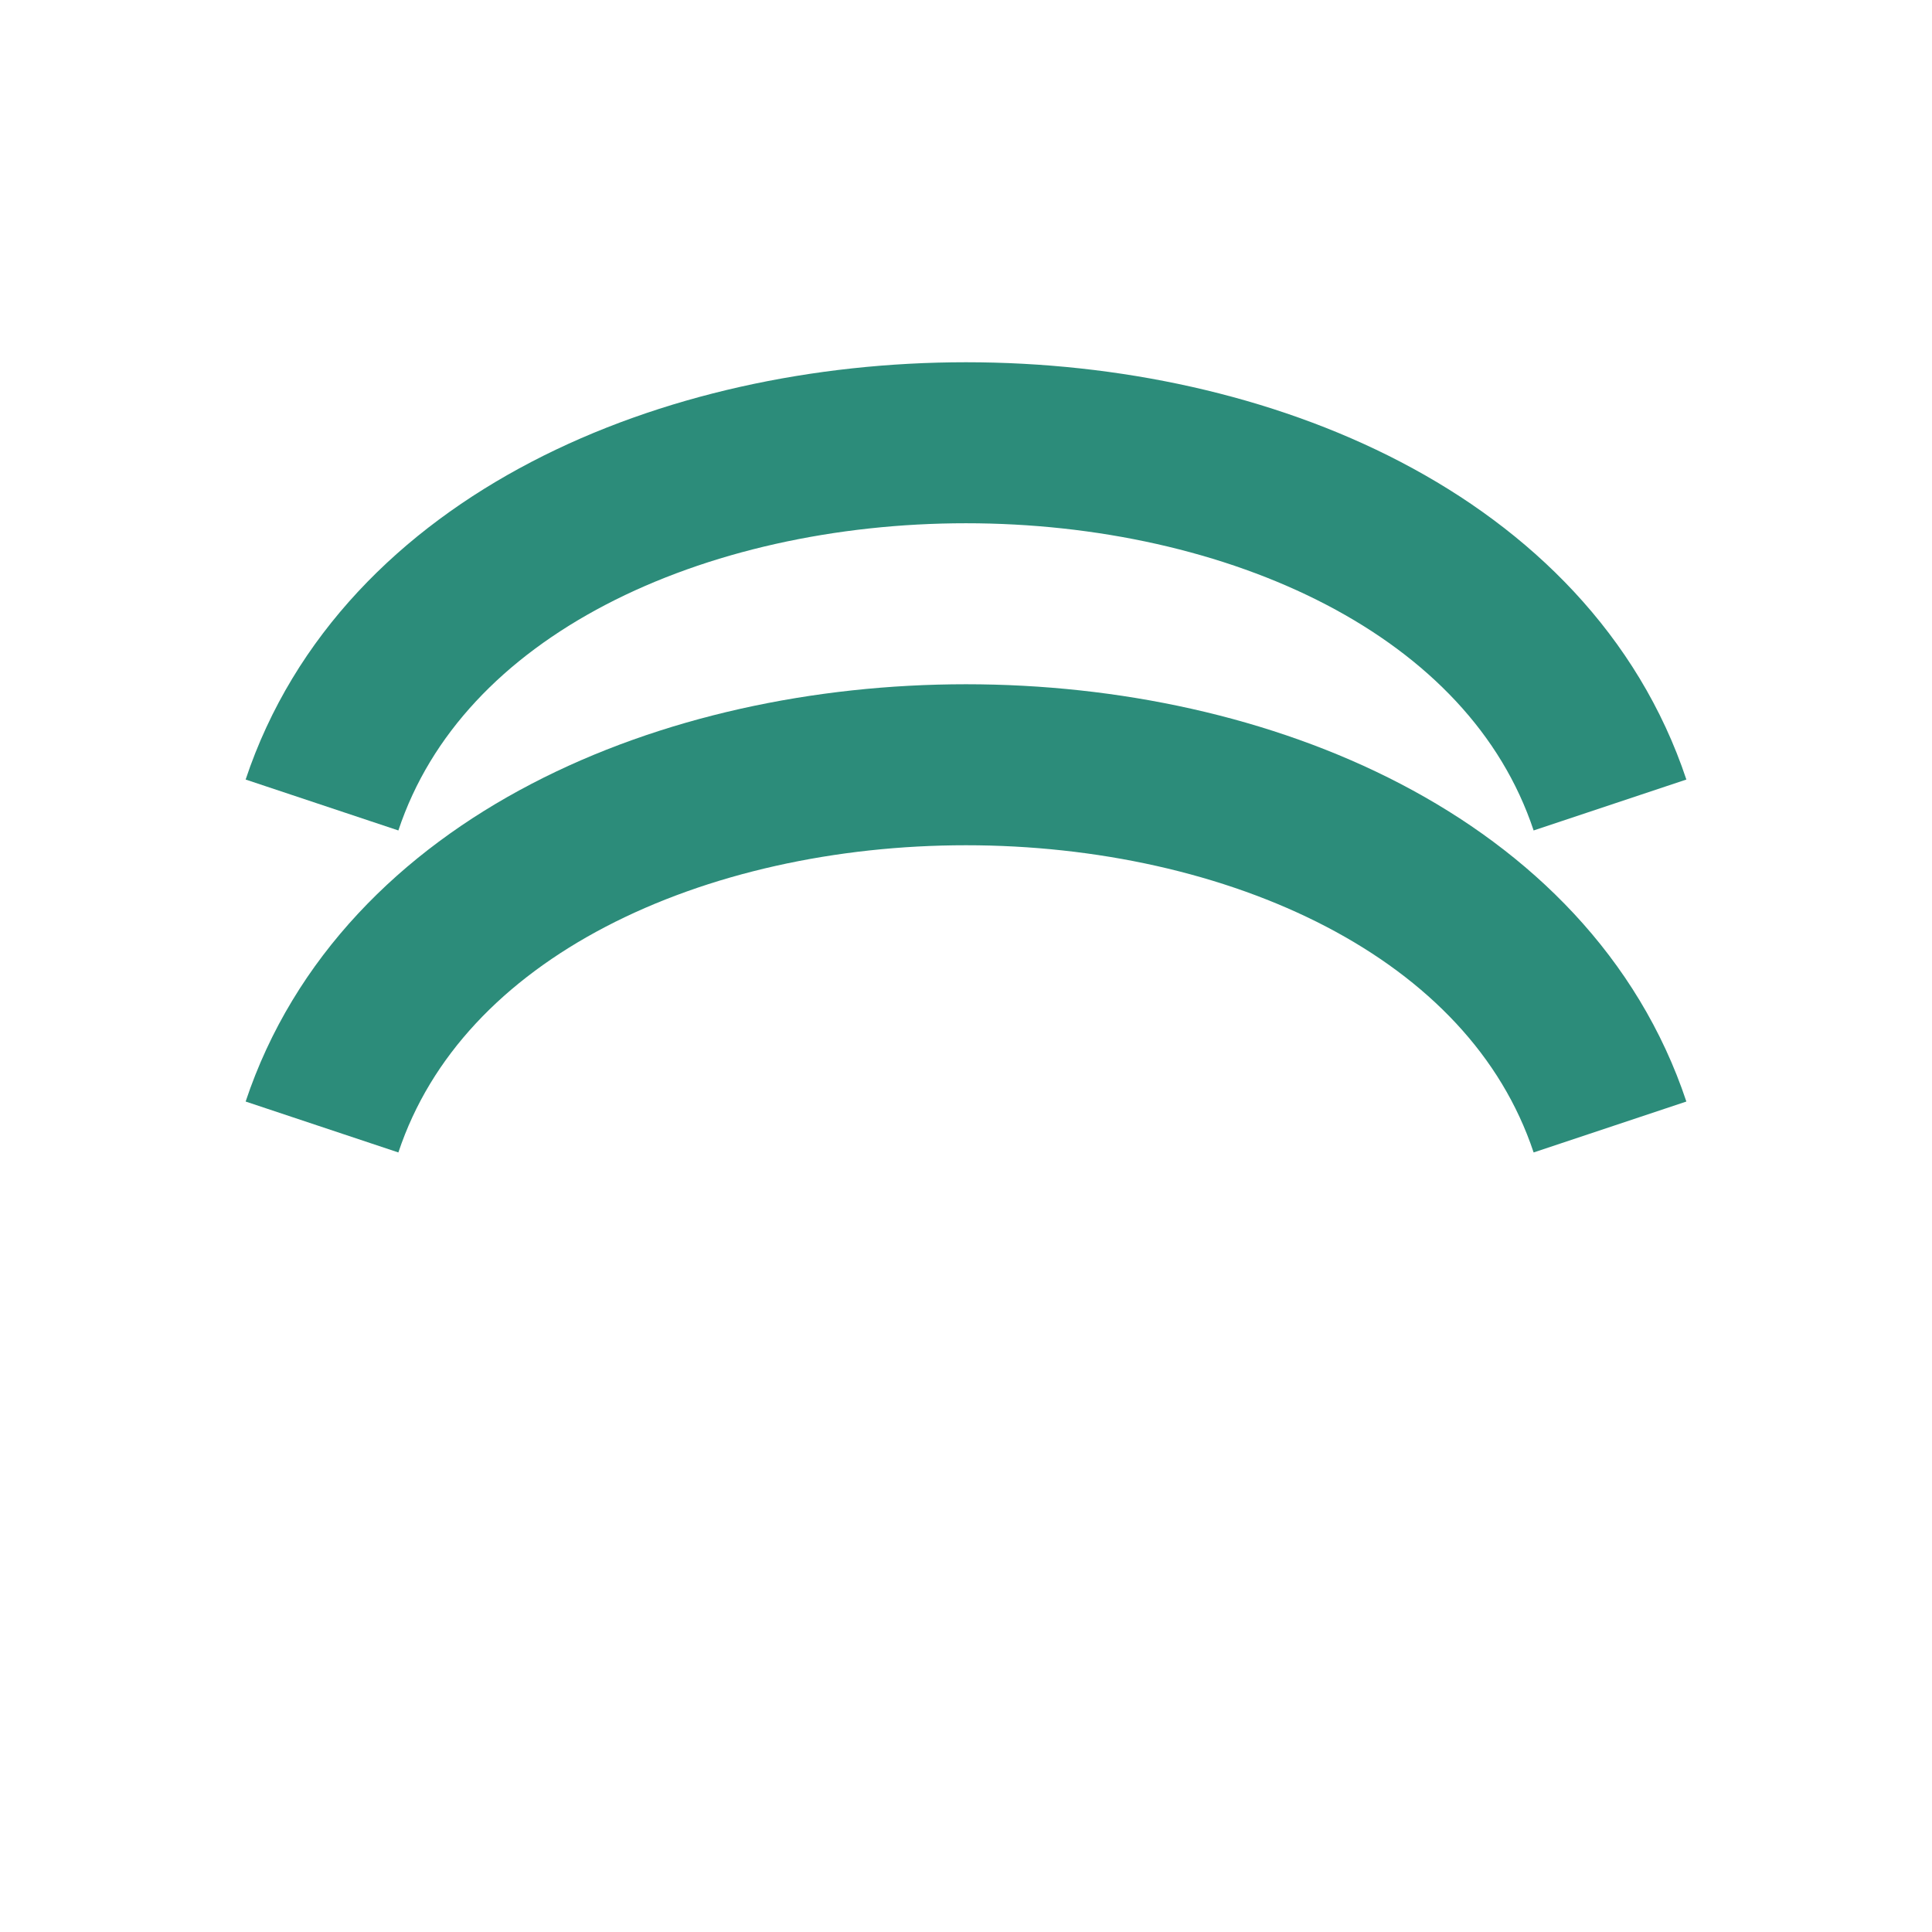
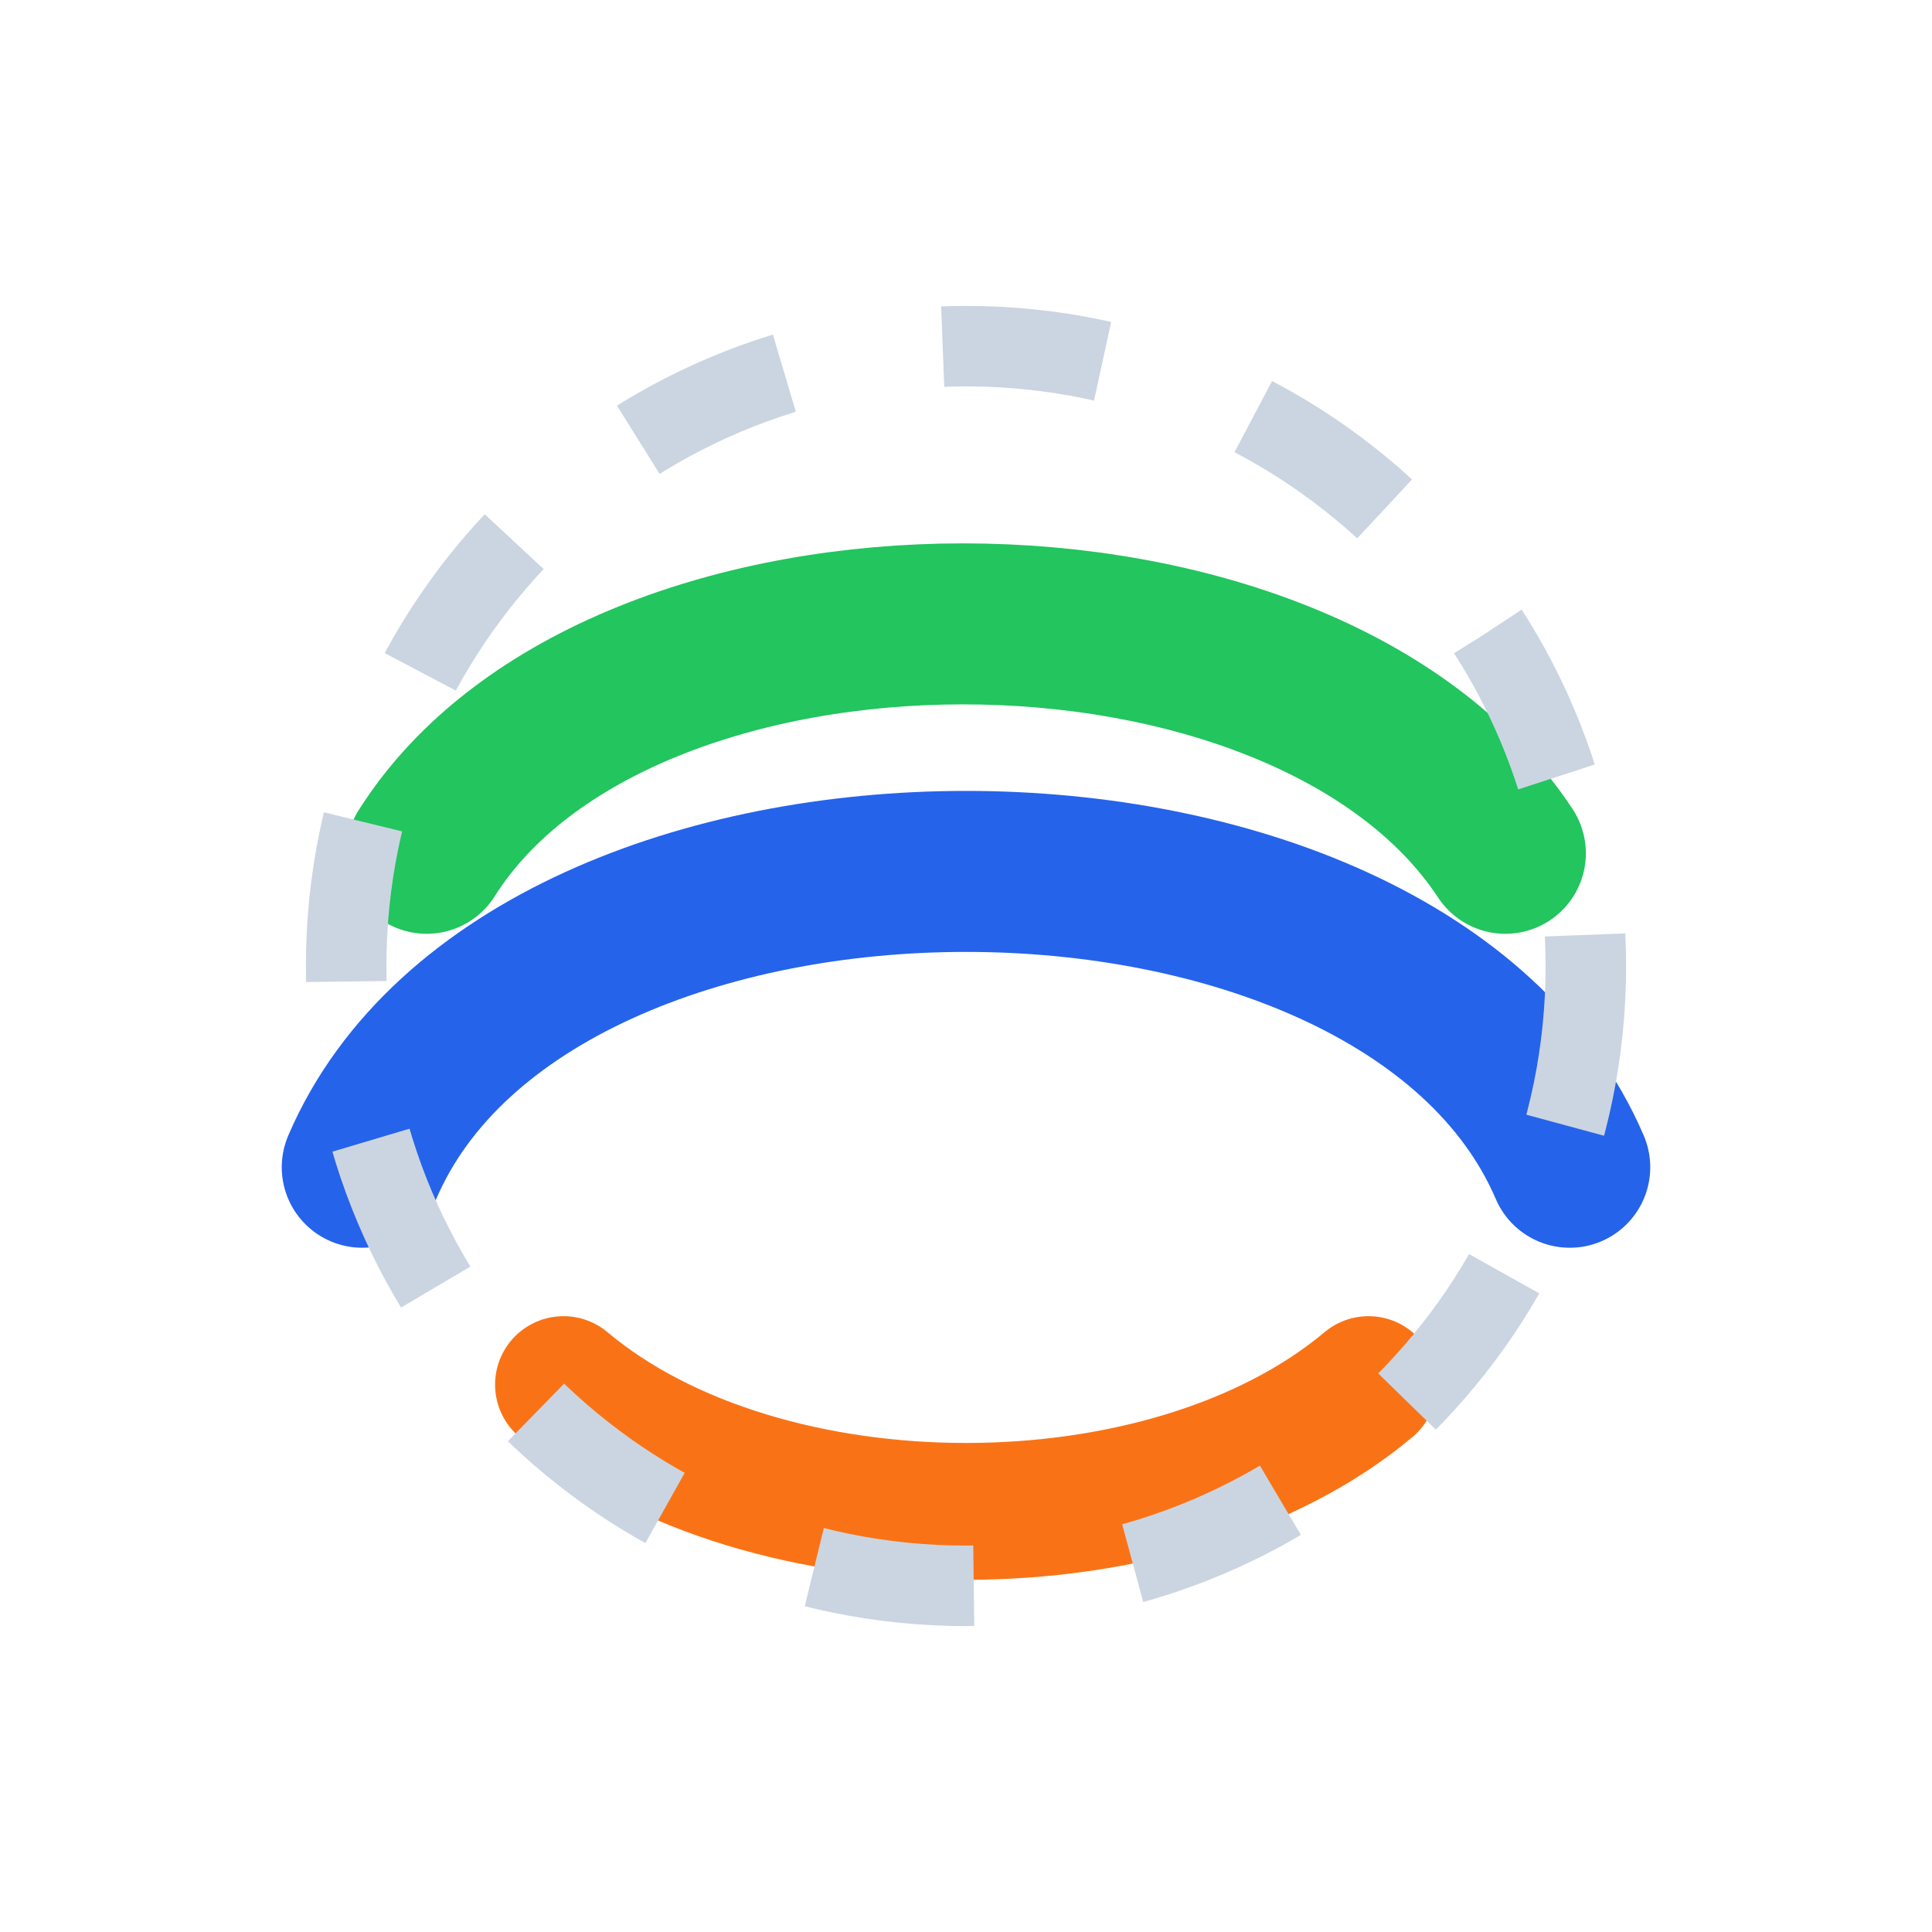
<svg xmlns="http://www.w3.org/2000/svg" width="24" height="24" viewBox="0 0 24 24">
-   <path d="M4 14c2-6 14-6 16 0" stroke="#2C8C7A" stroke-width="2" fill="none" />
-   <path d="M4 10c2-6 14-6 16 0" stroke="#2C8C7A" stroke-width="2" fill="none" />
+   <path d="M4.5 14.5c2.1-4.9 12.9-4.9 15 0" fill="none" stroke="#2563EB" stroke-width="2" stroke-linecap="round" />
+   <path d="M5.3 10.6c2.4-3.8 10.9-3.8 13.4 0" fill="none" stroke="#22C55E" stroke-width="2" stroke-linecap="round" />
+   <path d="M7 17.2c2.5 2.1 7.5 2.1 10 0" fill="none" stroke="#F97316" stroke-width="1.7" stroke-linecap="round" />
+   <circle cx="12" cy="12" r="7.7" fill="none" stroke="#CBD5E1" stroke-width="1" stroke-dasharray="2 2" />
</svg>
